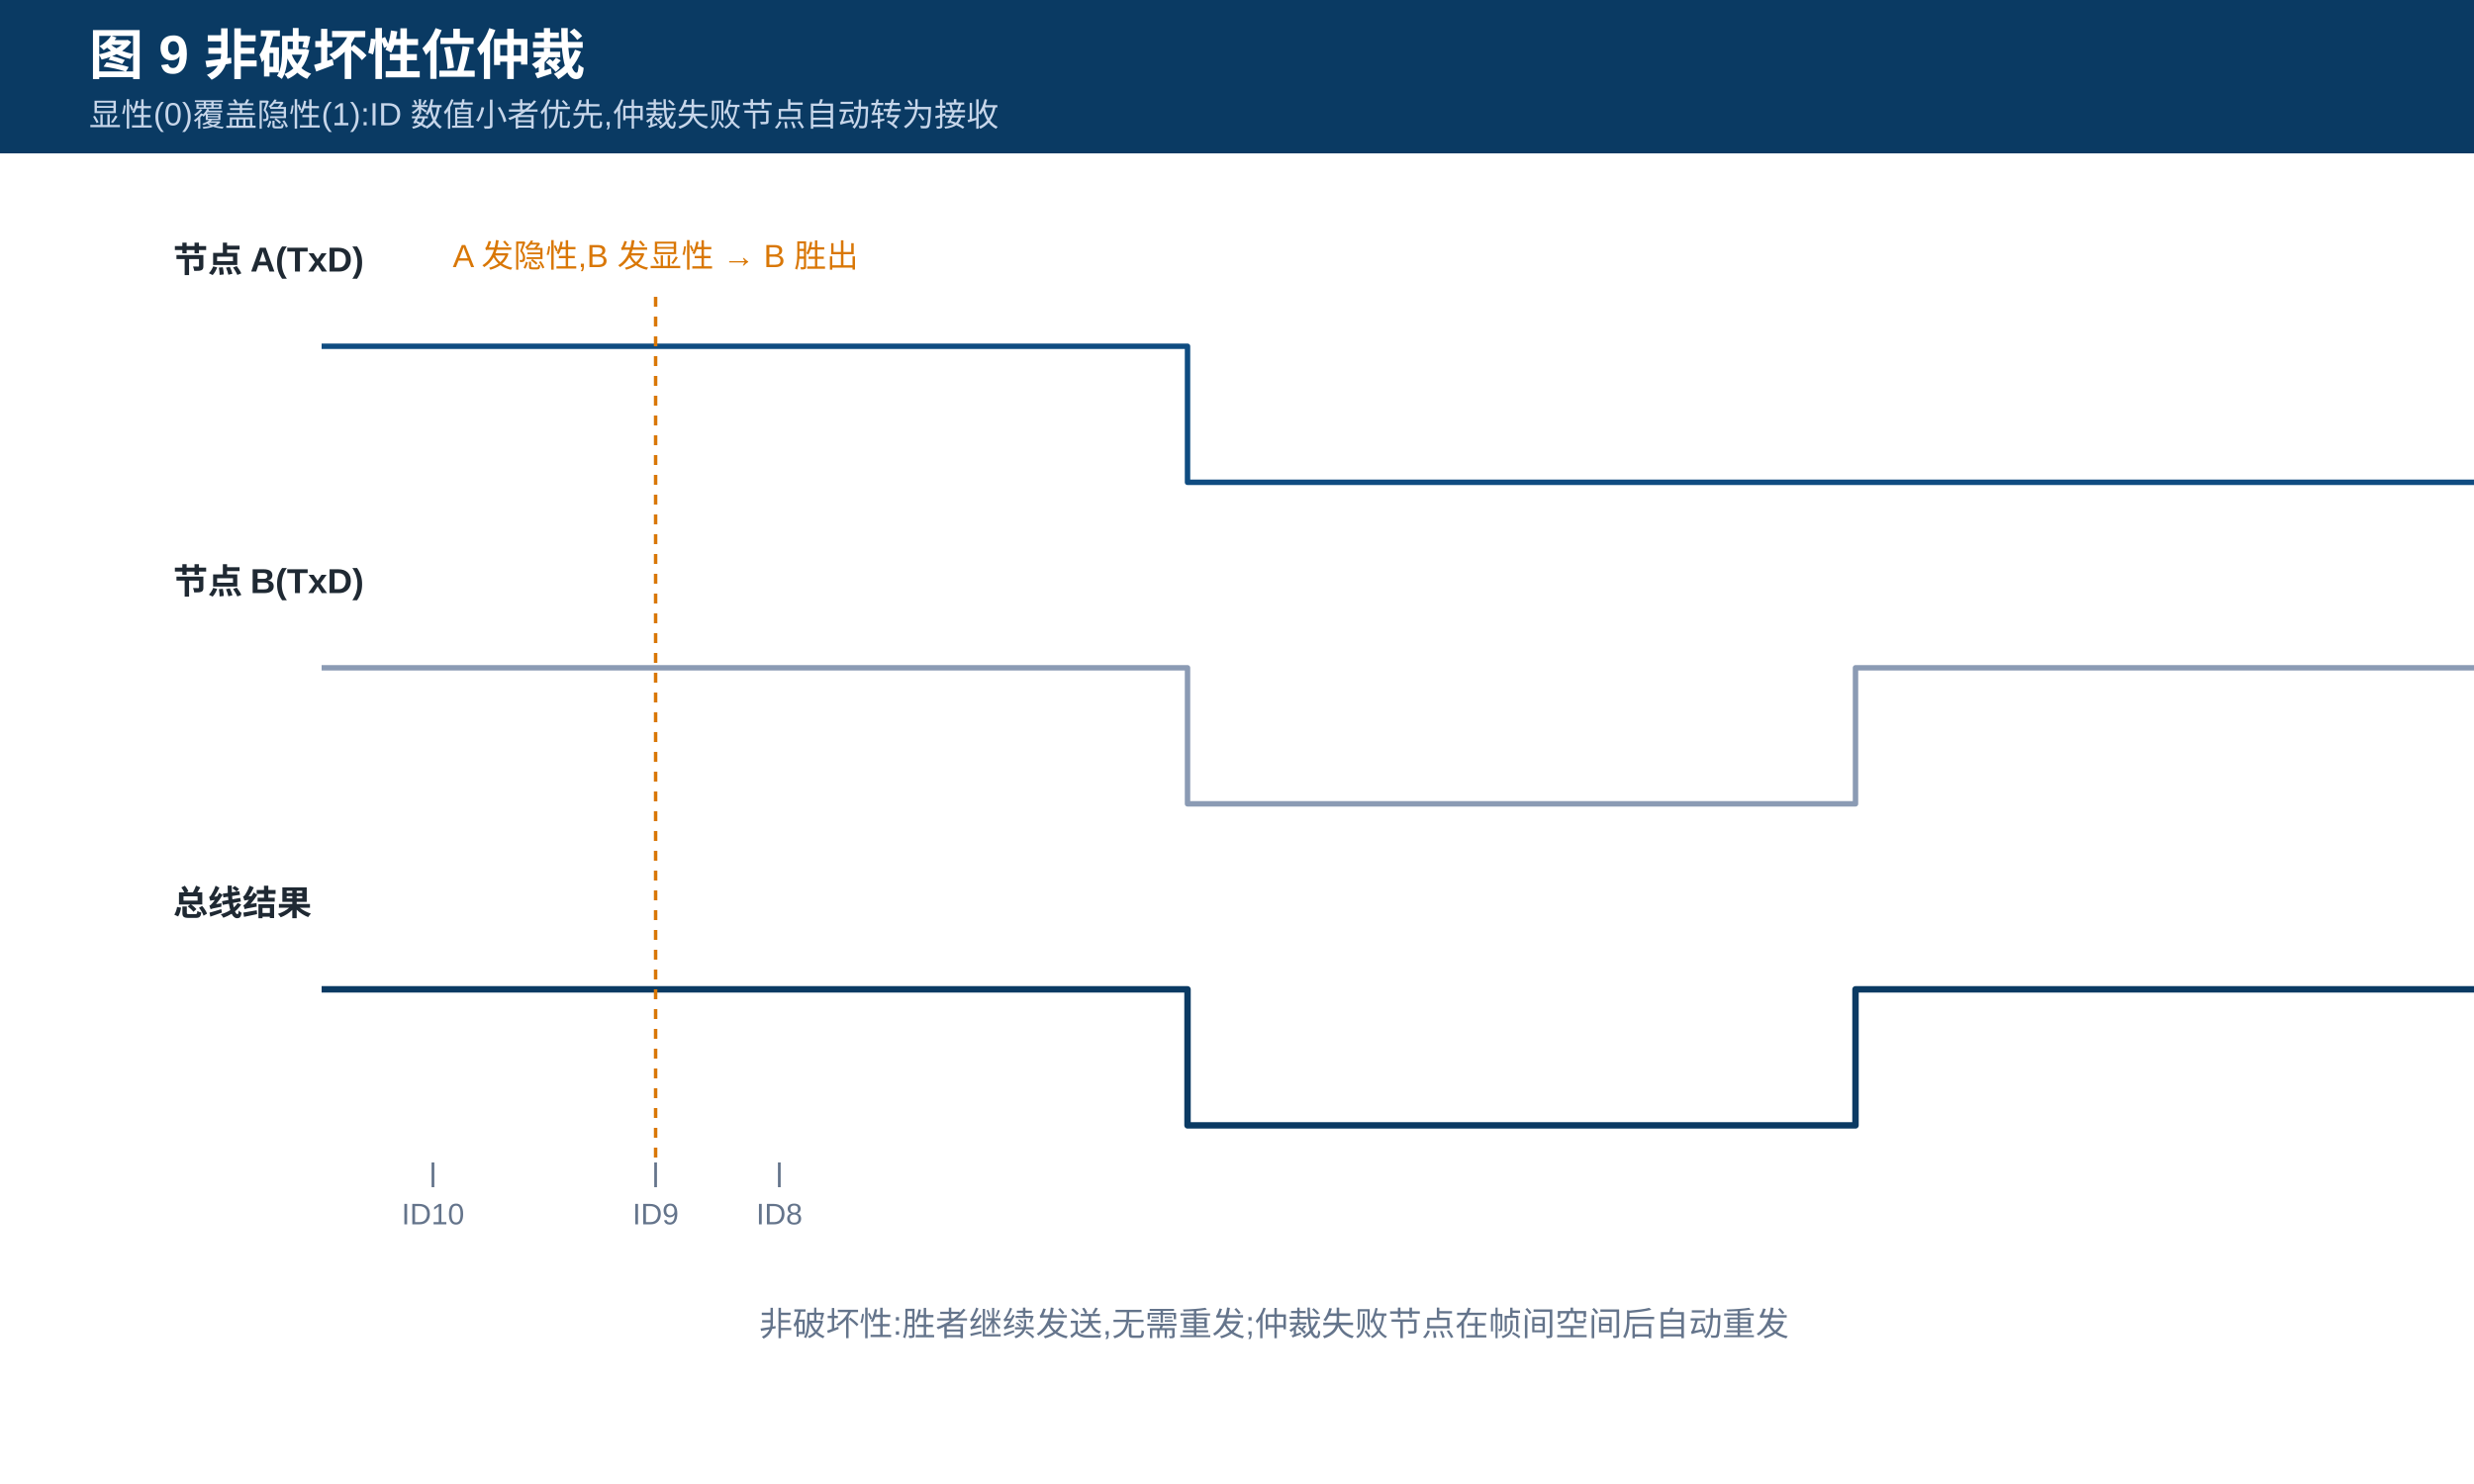
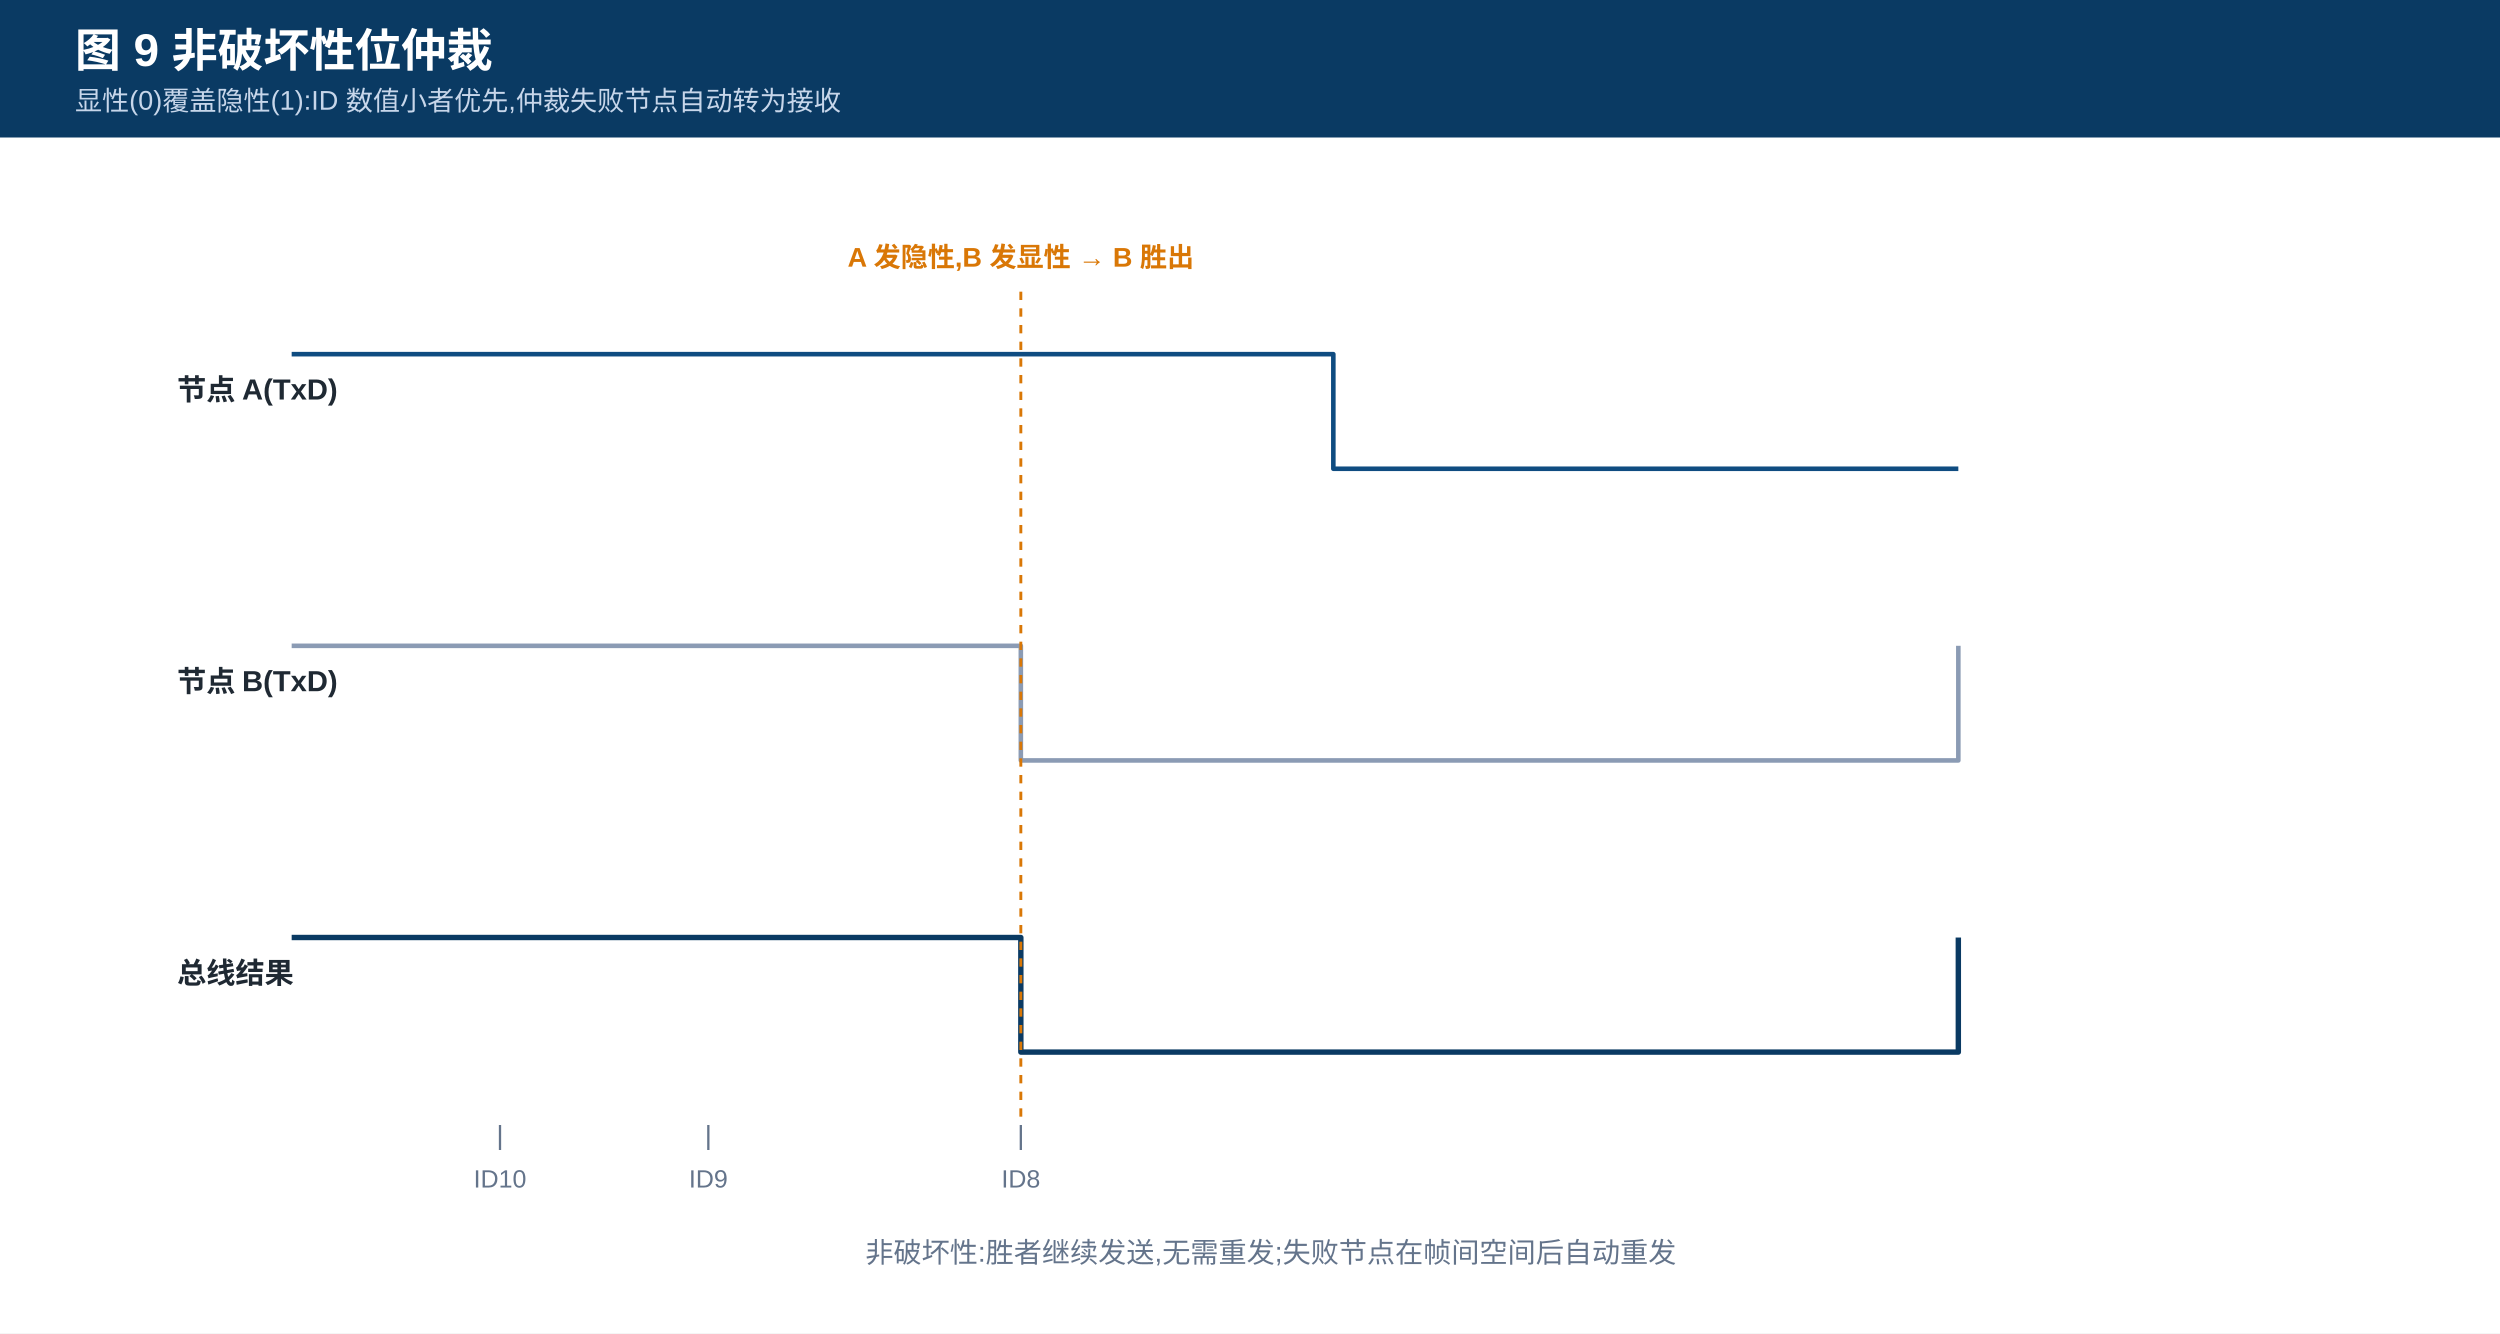
- <svg xmlns="http://www.w3.org/2000/svg" viewBox="0 0 1000 600" width="1000" height="600" font-family="'PingFang SC','Microsoft YaHei','Noto Sans SC','Helvetica Neue',Arial,sans-serif">
-   <rect x="0" y="0" width="1000" height="600" fill="#ffffff" />
-   <rect x="0" y="0" width="1000" height="62" fill="#0a3a63" />
-   <text x="36" y="30" font-size="22" font-weight="bold" fill="#ffffff">图 9 非破坏性位仲裁</text>
-   <text x="36" y="51" font-size="13" fill="#c7d6ea">显性(0)覆盖隐性(1):ID 数值小者优先,仲裁失败节点自动转为接收</text>
+ <svg xmlns="http://www.w3.org/2000/svg" viewBox="0 0 1200 640" width="1200" height="640" font-family="'PingFang SC','Microsoft YaHei','Noto Sans SC','Helvetica Neue',Arial,sans-serif">
+   <rect x="0" y="0" width="1200" height="640" fill="#ffffff" />
+   <rect x="0" y="0" width="1200" height="66" fill="#0a3a63" />
+   <text x="36" y="32" font-size="22" font-weight="bold" fill="#ffffff">图 9 非破坏性位仲裁</text>
+   <text x="36" y="53" font-size="13" fill="#c7d6ea">显性(0)覆盖隐性(1):ID 数值小者优先,仲裁失败节点自动转为接收</text>
  <defs>
    <marker id="arr" markerWidth="10" markerHeight="10" refX="8" refY="3" orient="auto" markerUnits="strokeWidth">
      <path d="M0,0 L8,3 L0,6 Z" fill="#0f4c81" />
    </marker>
    <marker id="arrA" markerWidth="10" markerHeight="10" refX="8" refY="3" orient="auto" markerUnits="strokeWidth">
      <path d="M0,0 L8,3 L0,6 Z" fill="#d97706" />
    </marker>
    <marker id="arrG" markerWidth="10" markerHeight="10" refX="8" refY="3" orient="auto" markerUnits="strokeWidth">
      <path d="M0,0 L8,3 L0,6 Z" fill="#16a34a" />
    </marker>
-     <marker id="dot" markerWidth="8" markerHeight="8" refX="4" refY="4" orient="auto">
-       <circle cx="4" cy="4" r="3" fill="#64748b" />
-     </marker>
  </defs>
-   <text x="70.0" y="110.0" font-family="'PingFang SC','Microsoft YaHei','Noto Sans SC','Helvetica Neue',Arial,sans-serif" font-size="14" fill="#1f2933" font-weight="bold" text-anchor="start">节点 A(TxD)</text>
-   <path d="M 130.0 140.0 L 260.0 140.0 L 260.0 140.0 L 480.0 140.0 L 480.0 195.0 L 750.0 195.0 L 750.0 195.0 L 1070.0 195.0 L 1070.0 195.0" fill="none" stroke="#0f4c81" stroke-width="2.2" stroke-linejoin="round" />
-   <text x="70.0" y="240.0" font-family="'PingFang SC','Microsoft YaHei','Noto Sans SC','Helvetica Neue',Arial,sans-serif" font-size="14" fill="#1f2933" font-weight="bold" text-anchor="start">节点 B(TxD)</text>
-   <path d="M 130.0 270.0 L 260.0 270.0 L 260.0 270.0 L 480.0 270.0 L 480.0 325.0 L 750.0 325.0 L 750.0 270.0 L 1070.0 270.0 L 1070.0 270.0" fill="none" stroke="#8b9bb4" stroke-width="2.2" stroke-linejoin="round" />
-   <text x="70.0" y="370.0" font-family="'PingFang SC','Microsoft YaHei','Noto Sans SC','Helvetica Neue',Arial,sans-serif" font-size="14" fill="#1f2933" font-weight="bold" text-anchor="start">总线结果</text>
-   <path d="M 130.0 400.0 L 260.0 400.0 L 260.0 400.0 L 480.0 400.0 L 480.0 455.0 L 750.0 455.0 L 750.0 400.0 L 1070.0 400.0 L 1070.0 400.0" fill="none" stroke="#0a3a63" stroke-width="2.6" stroke-linejoin="round" />
-   <line x1="175.0" y1="470.0" x2="175.0" y2="480.0" stroke="#64748b" stroke-width="1.1" />
-   <text x="175.0" y="495.0" font-family="'PingFang SC','Microsoft YaHei','Noto Sans SC','Helvetica Neue',Arial,sans-serif" font-size="12" fill="#64748b" font-weight="normal" text-anchor="middle">ID10</text>
-   <line x1="265.0" y1="470.0" x2="265.0" y2="480.0" stroke="#64748b" stroke-width="1.1" />
-   <text x="265.0" y="495.0" font-family="'PingFang SC','Microsoft YaHei','Noto Sans SC','Helvetica Neue',Arial,sans-serif" font-size="12" fill="#64748b" font-weight="normal" text-anchor="middle">ID9</text>
-   <line x1="315.0" y1="470.0" x2="315.0" y2="480.0" stroke="#64748b" stroke-width="1.1" />
-   <text x="315.0" y="495.0" font-family="'PingFang SC','Microsoft YaHei','Noto Sans SC','Helvetica Neue',Arial,sans-serif" font-size="12" fill="#64748b" font-weight="normal" text-anchor="middle">ID8</text>
-   <line x1="265.0" y1="120.0" x2="265.0" y2="470.0" stroke="#d97706" stroke-width="1.4" stroke-dasharray="4 4" />
-   <text x="265.0" y="108.0" font-family="'PingFang SC','Microsoft YaHei','Noto Sans SC','Helvetica Neue',Arial,sans-serif" font-size="13" fill="#d97706" font-weight="normal" text-anchor="middle">A 发隐性,B 发显性 → B 胜出</text>
-   <text x="515.0" y="540.0" font-family="'PingFang SC','Microsoft YaHei','Noto Sans SC','Helvetica Neue',Arial,sans-serif" font-size="13.5" fill="#64748b" font-weight="normal" text-anchor="middle">非破坏性:胜者继续发送,无需重发;仲裁失败节点在帧间空间后自动重发</text>
+   <text x="85.0" y="192.0" font-family="'PingFang SC','Microsoft YaHei','Noto Sans SC','Helvetica Neue',Arial,sans-serif" font-size="14" fill="#1f2933" font-weight="bold" text-anchor="start">节点 A(TxD)</text>
+   <path d="M 140.0 170.0 L 340.0 170.0 L 340.0 170.0 L 640.0 170.0 L 640.0 225.0 L 940.0 225.0 L 940.0 225.0" fill="none" stroke="#0f4c81" stroke-width="2.2" stroke-linejoin="round" />
+   <text x="85.0" y="332.0" font-family="'PingFang SC','Microsoft YaHei','Noto Sans SC','Helvetica Neue',Arial,sans-serif" font-size="14" fill="#1f2933" font-weight="bold" text-anchor="start">节点 B(TxD)</text>
+   <path d="M 140.0 310.0 L 340.0 310.0 L 340.0 310.0 L 490.0 310.0 L 490.0 365.0 L 940.0 365.0 L 940.0 310.0" fill="none" stroke="#8b9bb4" stroke-width="2.2" stroke-linejoin="round" />
+   <text x="85.0" y="472.0" font-family="'PingFang SC','Microsoft YaHei','Noto Sans SC','Helvetica Neue',Arial,sans-serif" font-size="14" fill="#1f2933" font-weight="bold" text-anchor="start">总线结果</text>
+   <path d="M 140.0 450.0 L 340.0 450.0 L 340.0 450.0 L 490.0 450.0 L 490.0 505.0 L 940.0 505.0 L 940.0 450.0" fill="none" stroke="#0a3a63" stroke-width="2.6" stroke-linejoin="round" />
+   <line x1="240.0" y1="540.0" x2="240.0" y2="552.0" stroke="#64748b" stroke-width="1.1" />
+   <text x="240.0" y="570.0" font-family="'PingFang SC','Microsoft YaHei','Noto Sans SC','Helvetica Neue',Arial,sans-serif" font-size="12" fill="#64748b" font-weight="normal" text-anchor="middle">ID10</text>
+   <line x1="340.0" y1="540.0" x2="340.0" y2="552.0" stroke="#64748b" stroke-width="1.1" />
+   <text x="340.0" y="570.0" font-family="'PingFang SC','Microsoft YaHei','Noto Sans SC','Helvetica Neue',Arial,sans-serif" font-size="12" fill="#64748b" font-weight="normal" text-anchor="middle">ID9</text>
+   <line x1="490.0" y1="540.0" x2="490.0" y2="552.0" stroke="#64748b" stroke-width="1.1" />
+   <text x="490.0" y="570.0" font-family="'PingFang SC','Microsoft YaHei','Noto Sans SC','Helvetica Neue',Arial,sans-serif" font-size="12" fill="#64748b" font-weight="normal" text-anchor="middle">ID8</text>
+   <line x1="490.0" y1="140.0" x2="490.0" y2="540.0" stroke="#d97706" stroke-width="1.4" stroke-dasharray="4 4" />
+   <text x="490.0" y="128.0" font-family="'PingFang SC','Microsoft YaHei','Noto Sans SC','Helvetica Neue',Arial,sans-serif" font-size="13" fill="#d97706" font-weight="bold" text-anchor="middle">A 发隐性,B 发显性 → B 胜出</text>
+   <text x="610.0" y="606.0" font-family="'PingFang SC','Microsoft YaHei','Noto Sans SC','Helvetica Neue',Arial,sans-serif" font-size="13.5" fill="#64748b" font-weight="normal" text-anchor="middle">非破坏性:胜者继续发送,无需重发;失败节点在帧间空间后自动重发</text>
</svg>
